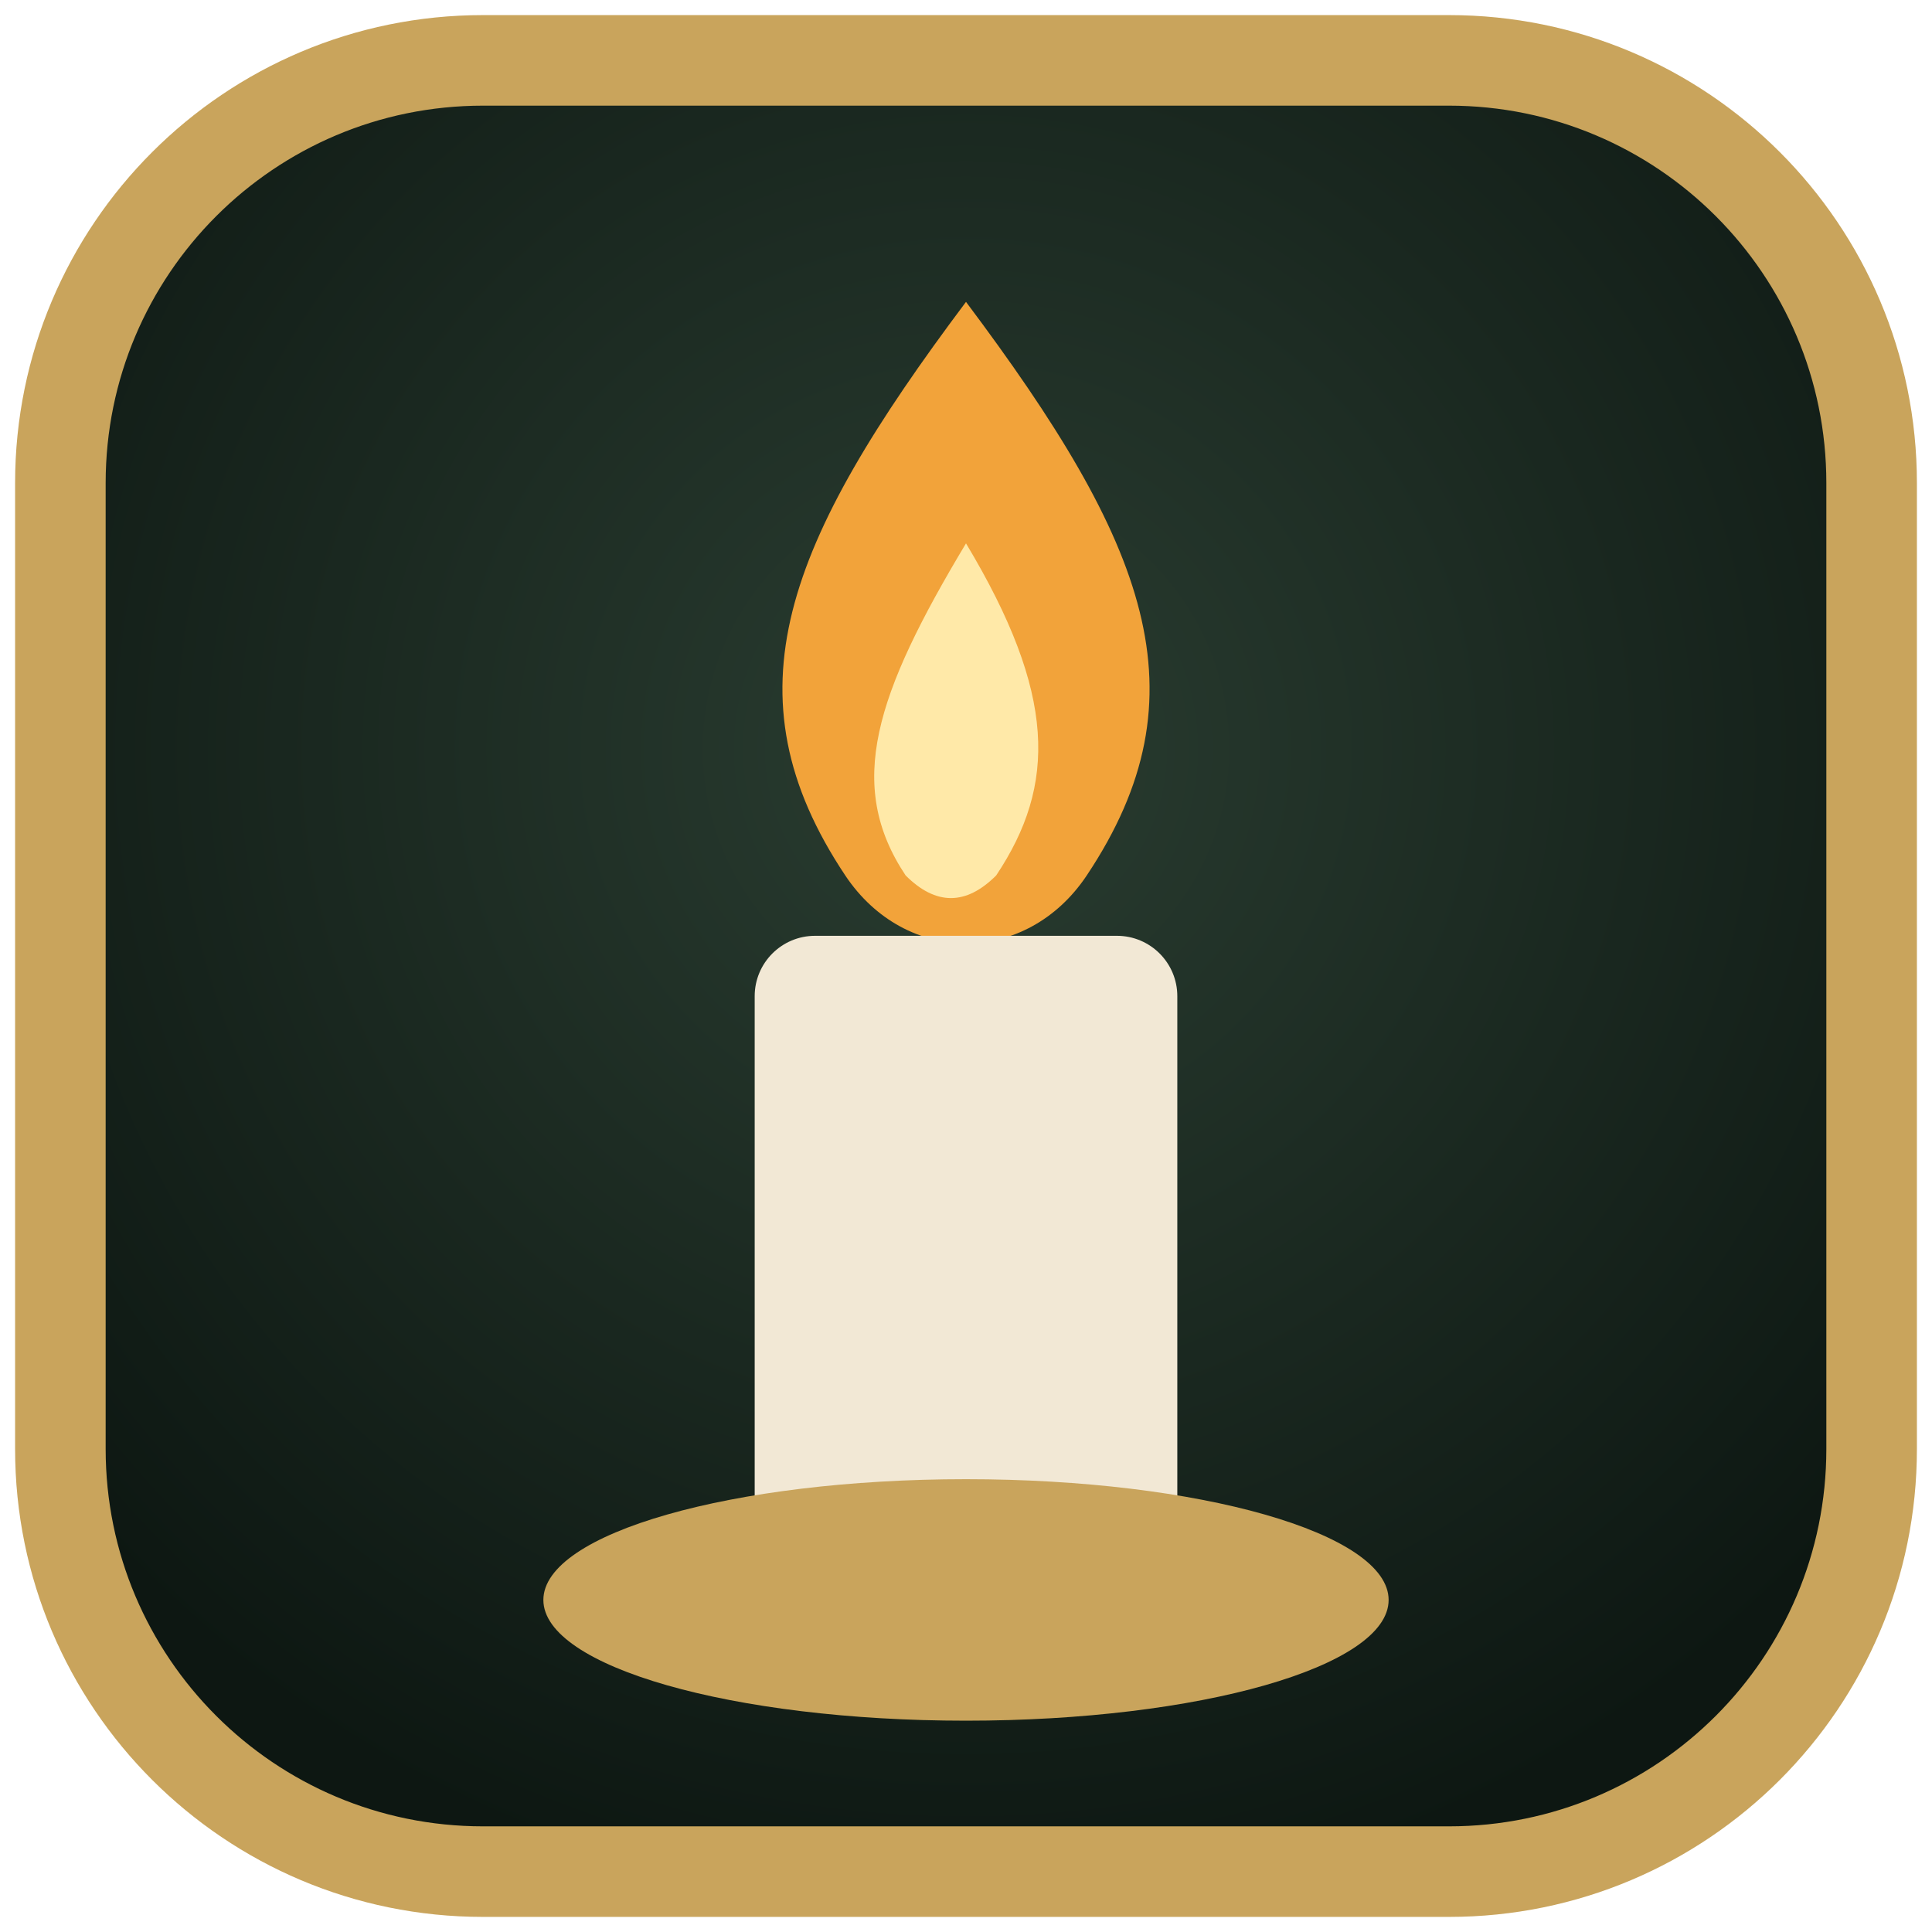
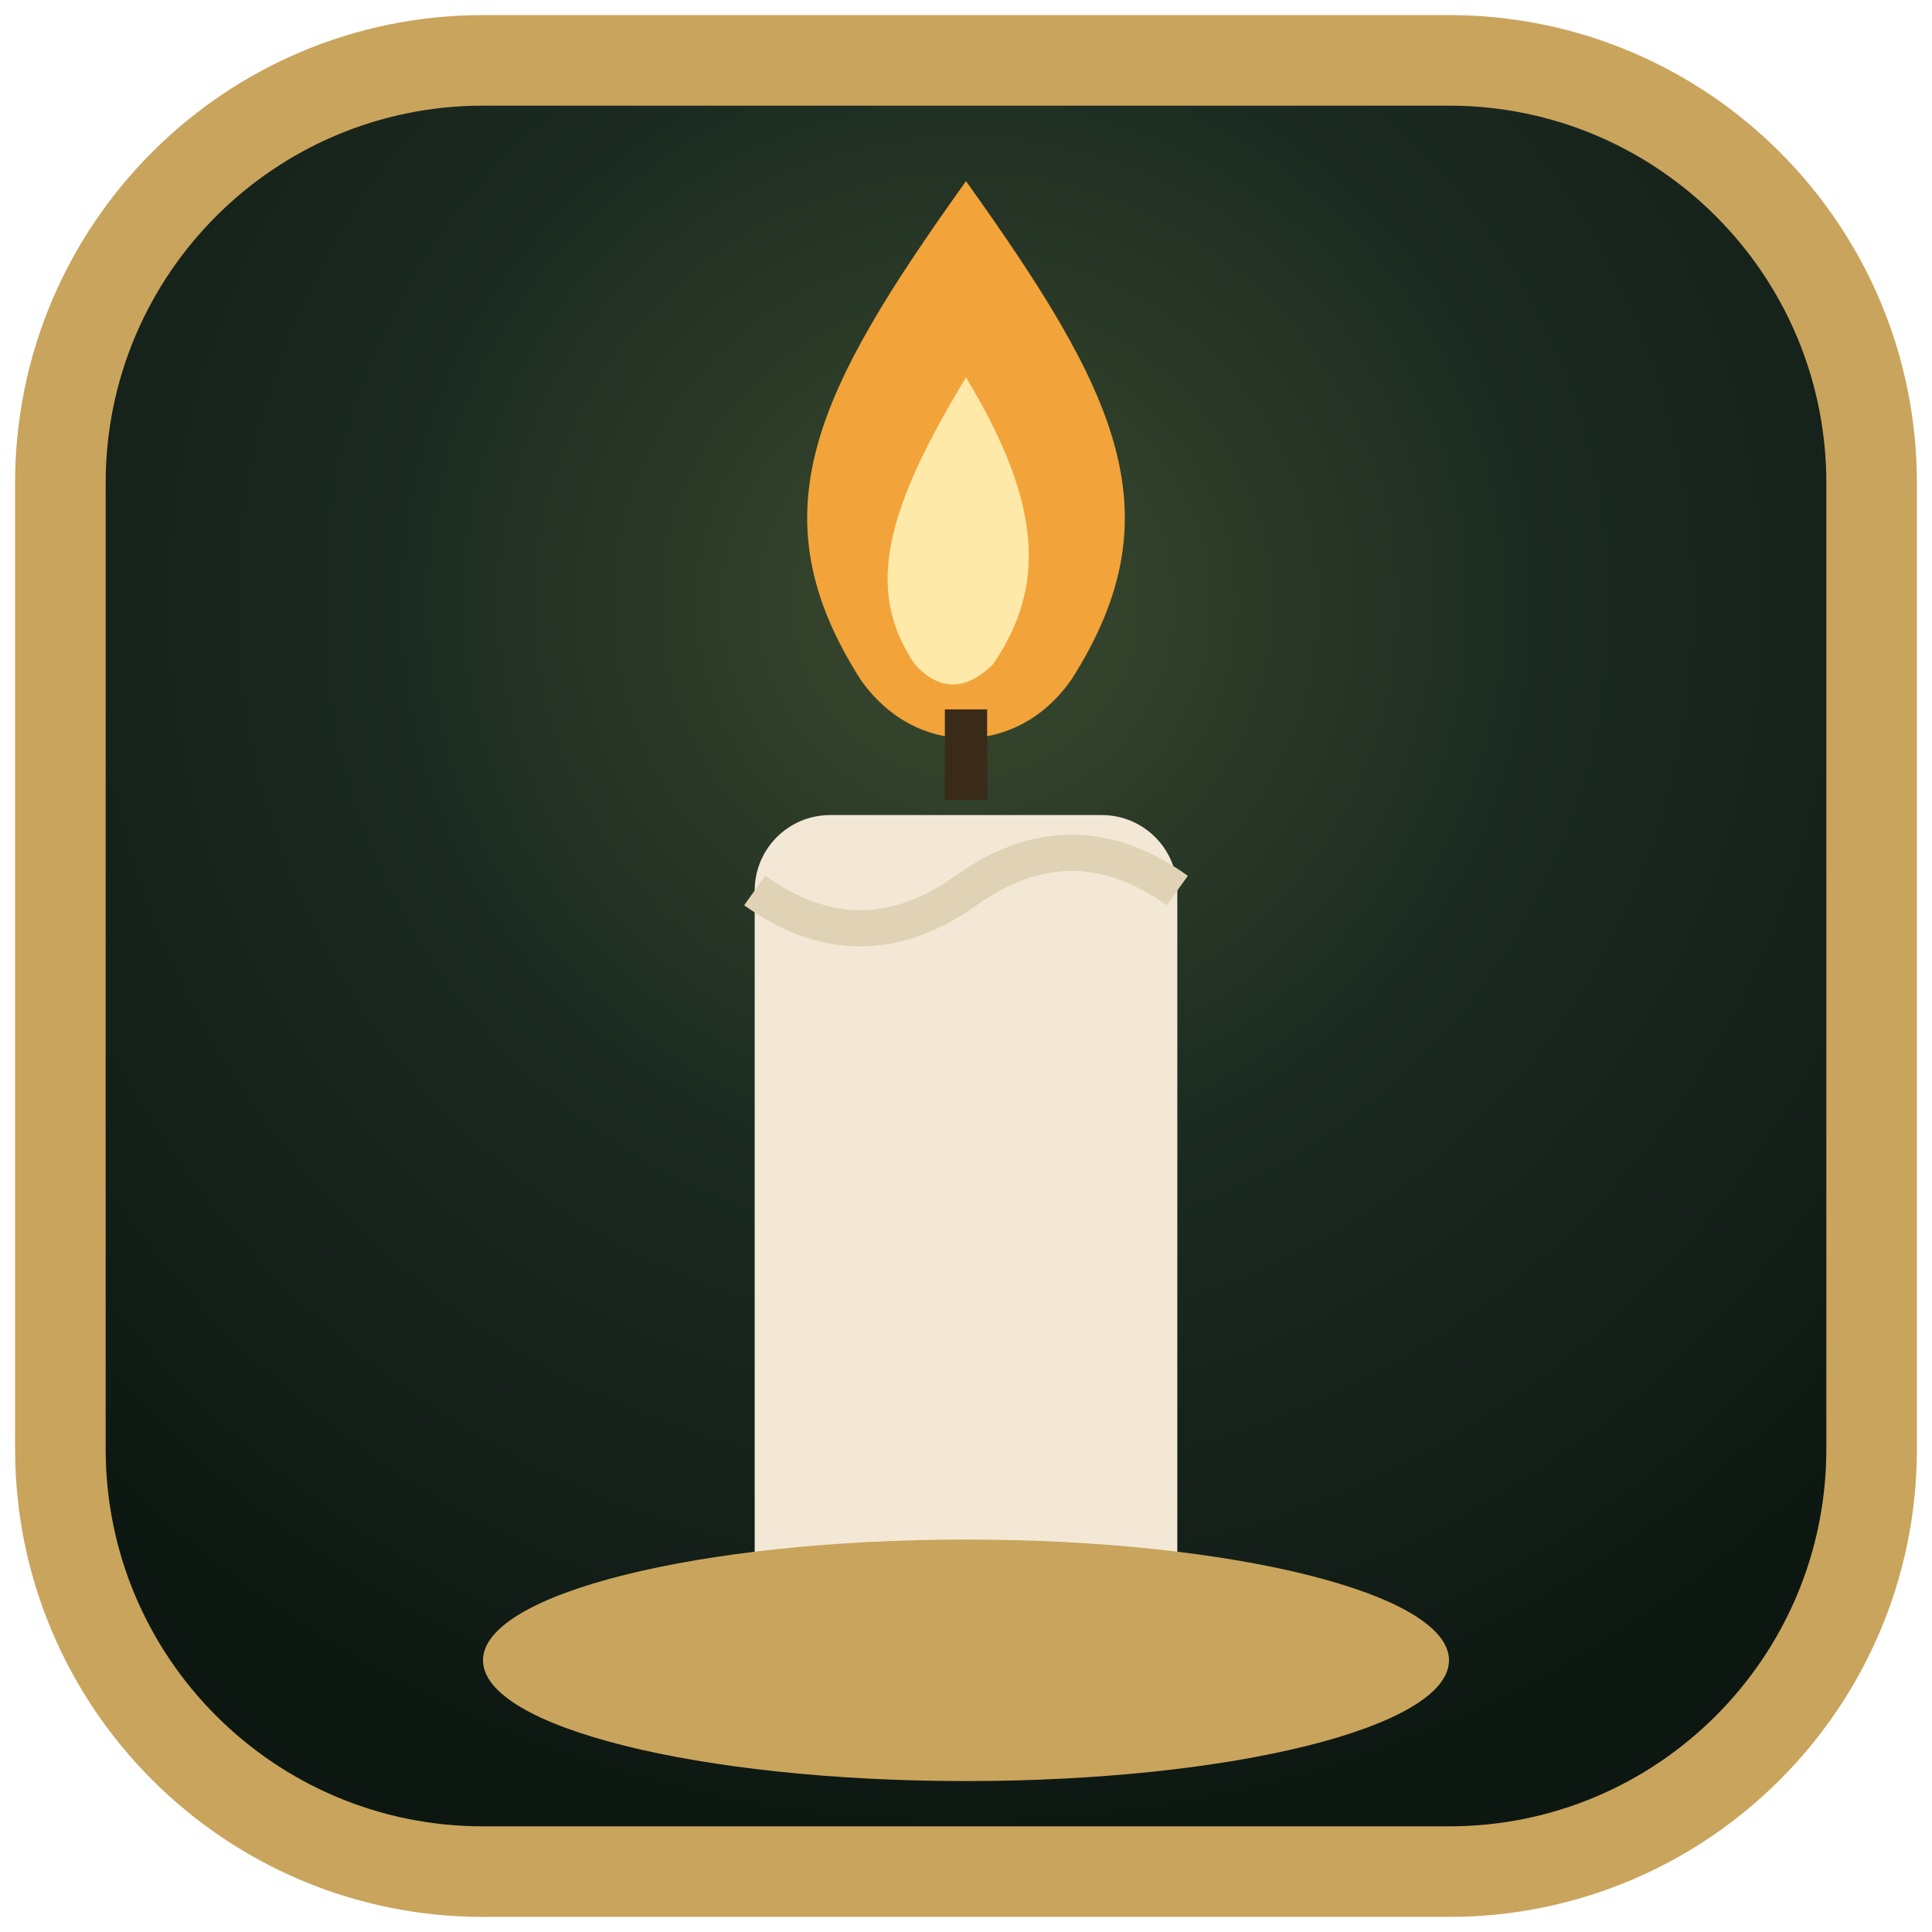
<svg xmlns="http://www.w3.org/2000/svg" viewBox="0 0 64 64">
  <defs>
-     <radialGradient id="g" cx="50%" cy="38%" r="65%">
-       <stop offset="0" stop-color="#2a3d31" />
+     <radialGradient id="g" cx="50%" cy="30%" r="70%">
+       <stop offset="0" stop-color="#3a4a2e" />
+       <stop offset=".45" stop-color="#1c2b21" />
      <stop offset="1" stop-color="#0d1712" />
    </radialGradient>
  </defs>
  <rect x="2" y="2" width="60" height="60" rx="14" fill="url(#g)" stroke="#C9A45C" stroke-width="3" />
-   <path d="M32 10c6 8 8 13 4 19-2 3-6 3-8 0-4-6-2-11 4-19z" fill="#F2A33A" />
-   <path d="M32 18c3 5 3 8 1 11-1 1-2 1-3 0-2-3-1-6 2-11z" fill="#FFE9A8" />
-   <rect x="25" y="31" width="14" height="21" rx="2" fill="#F2E8D5" />
-   <ellipse cx="32" cy="53" rx="14" ry="4" fill="#C9A45C" />
+   <path d="M32 6c5 7 7 11 3.5 16.5-1.8 2.6-5.2 2.6-7 0C25 17 27 13 32 6z" fill="#F2A33A" />
+   <path d="M32 12.5c2.6 4.3 2.6 7 .9 9.5-.9.9-1.8.9-2.6 0-1.7-2.5-.9-5.2 1.7-9.5z" fill="#FFE9A8" />
+   <path d="M32 23.5v3" stroke="#3a2a18" stroke-width="1.4" />
+   <rect x="25.0" y="27" width="14" height="27" rx="2.5" fill="#F2E8D5" />
+   <path d="M25.0 29.5q3.5 2.5 7.0 0t7.0 0" fill="none" stroke="#E0D2B4" stroke-width="1.2" />
+   <ellipse cx="32" cy="55" rx="16" ry="4" fill="#C9A45C" />
</svg>
